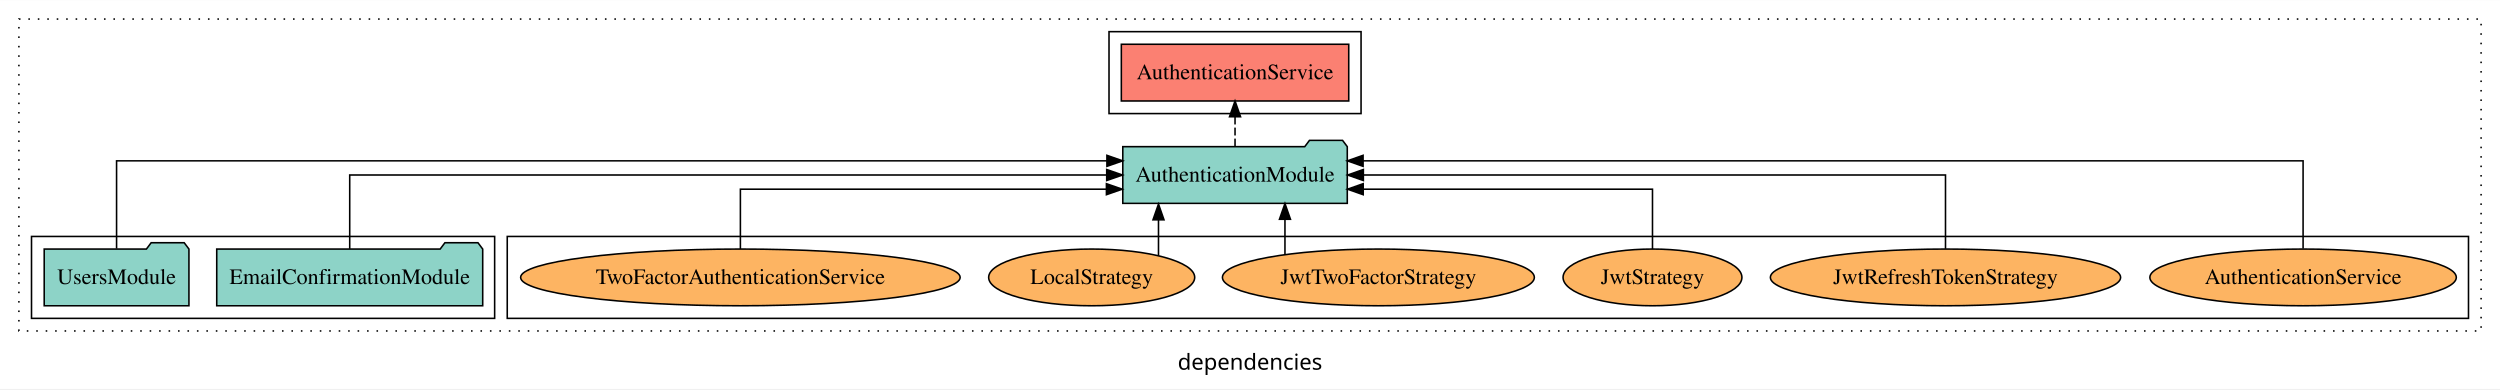
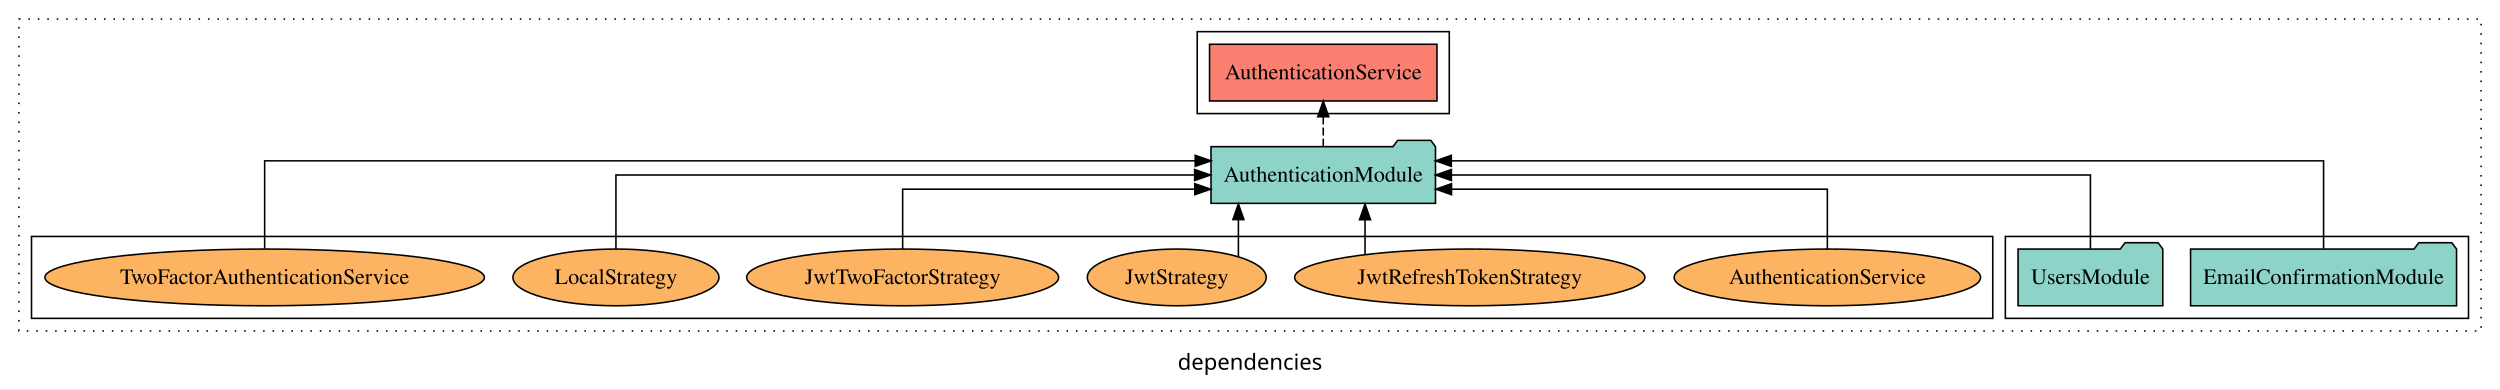
<svg xmlns="http://www.w3.org/2000/svg" width="1587pt" height="247pt" viewBox="0.00 0.00 1587.00 246.80">
  <g id="graph0" class="graph" transform="scale(1 1) rotate(0) translate(4 242.8)">
    <polygon fill="white" stroke="transparent" points="-4,4 -4,-242.8 1583,-242.8 1583,4 -4,4" />
    <text text-anchor="middle" x="789.5" y="-8.2" font-family="sans-serif" font-size="14.00">dependencies</text>
    <g id="clust1" class="cluster">
      <polygon fill="none" stroke="black" stroke-dasharray="1,5" points="8,-32.8 8,-230.8 1571,-230.8 1571,-32.8 8,-32.8" />
    </g>
-     <g id="clust4" class="cluster">
-       <polygon fill="none" stroke="black" points="700,-170.8 700,-222.8 860,-222.8 860,-170.8 700,-170.8" />
+     <g id="clust3" class="cluster">
+       <polygon fill="none" stroke="black" points="1269,-40.8 1269,-92.8 1563,-92.8 1563,-40.8 1269,-40.8" />
    </g>
    <g id="clust6" class="cluster">
-       <polygon fill="none" stroke="black" points="318,-40.8 318,-92.8 1563,-92.8 1563,-40.8 318,-40.8" />
+       <polygon fill="none" stroke="black" points="16,-40.8 16,-92.8 1261,-92.8 1261,-40.8 16,-40.8" />
    </g>
-     <g id="clust3" class="cluster">
-       <polygon fill="none" stroke="black" points="16,-40.8 16,-92.8 310,-92.8 310,-40.8 16,-40.8" />
+     <g id="clust4" class="cluster">
+       <polygon fill="none" stroke="black" points="756,-170.8 756,-222.8 916,-222.8 916,-170.8 756,-170.8" />
    </g>
    <g id="node1" class="node">
-       <polygon fill="#8dd3c7" stroke="black" points="302.42,-84.8 299.42,-88.8 278.42,-88.8 275.42,-84.8 133.58,-84.8 133.58,-48.8 302.42,-48.8 302.42,-84.8" />
-       <text text-anchor="middle" x="218" y="-62.6" font-family="Times,serif" font-size="14.00">EmailConfirmationModule</text>
+       <polygon fill="#8dd3c7" stroke="black" points="1555.42,-84.8 1552.42,-88.8 1531.42,-88.8 1528.42,-84.8 1386.58,-84.8 1386.58,-48.8 1555.42,-48.8 1555.42,-84.8" />
+       <text text-anchor="middle" x="1471" y="-62.6" font-family="Times,serif" font-size="14.00">EmailConfirmationModule</text>
    </g>
    <g id="node3" class="node">
-       <polygon fill="#8dd3c7" stroke="black" points="851.25,-149.8 848.25,-153.8 827.25,-153.8 824.25,-149.8 708.75,-149.8 708.75,-113.8 851.25,-113.8 851.25,-149.8" />
-       <text text-anchor="middle" x="780" y="-127.6" font-family="Times,serif" font-size="14.00">AuthenticationModule</text>
+       <polygon fill="#8dd3c7" stroke="black" points="907.25,-149.8 904.25,-153.8 883.25,-153.8 880.25,-149.8 764.75,-149.8 764.75,-113.8 907.25,-113.8 907.25,-149.8" />
+       <text text-anchor="middle" x="836" y="-127.6" font-family="Times,serif" font-size="14.00">AuthenticationModule</text>
    </g>
    <g id="edge1" class="edge">
-       <path fill="none" stroke="black" d="M218,-84.91C218,-104.14 218,-131.8 218,-131.8 218,-131.8 698.54,-131.8 698.54,-131.8" />
-       <polygon fill="black" stroke="black" points="698.54,-135.3 708.54,-131.8 698.54,-128.3 698.54,-135.3" />
+       <path fill="none" stroke="black" d="M1471,-85.09C1471,-107.01 1471,-140.8 1471,-140.8 1471,-140.8 917.3,-140.8 917.3,-140.8" />
+       <polygon fill="black" stroke="black" points="917.3,-137.3 907.3,-140.8 917.3,-144.3 917.3,-137.3" />
    </g>
    <g id="node2" class="node">
-       <polygon fill="#8dd3c7" stroke="black" points="115.94,-84.8 112.94,-88.8 91.94,-88.8 88.94,-84.8 24.06,-84.8 24.06,-48.8 115.94,-48.8 115.94,-84.8" />
-       <text text-anchor="middle" x="70" y="-62.6" font-family="Times,serif" font-size="14.00">UsersModule</text>
+       <polygon fill="#8dd3c7" stroke="black" points="1368.94,-84.8 1365.94,-88.8 1344.94,-88.8 1341.94,-84.8 1277.06,-84.8 1277.06,-48.8 1368.94,-48.8 1368.94,-84.8" />
+       <text text-anchor="middle" x="1323" y="-62.6" font-family="Times,serif" font-size="14.00">UsersModule</text>
    </g>
    <g id="edge2" class="edge">
-       <path fill="none" stroke="black" d="M70,-85.09C70,-107.01 70,-140.8 70,-140.8 70,-140.8 698.67,-140.8 698.67,-140.8" />
-       <polygon fill="black" stroke="black" points="698.67,-144.3 708.67,-140.8 698.67,-137.3 698.67,-144.3" />
+       <path fill="none" stroke="black" d="M1323,-84.91C1323,-104.14 1323,-131.8 1323,-131.8 1323,-131.8 917.34,-131.8 917.34,-131.8" />
+       <polygon fill="black" stroke="black" points="917.34,-128.3 907.34,-131.8 917.34,-135.3 917.34,-128.3" />
    </g>
    <g id="node4" class="node">
-       <polygon fill="#fb8072" stroke="black" points="852.18,-214.8 707.82,-214.8 707.82,-178.8 852.18,-178.8 852.18,-214.8" />
-       <text text-anchor="middle" x="780" y="-192.6" font-family="Times,serif" font-size="14.00">AuthenticationService </text>
+       <polygon fill="#fb8072" stroke="black" points="908.18,-214.8 763.82,-214.8 763.82,-178.8 908.18,-178.8 908.18,-214.8" />
+       <text text-anchor="middle" x="836" y="-192.6" font-family="Times,serif" font-size="14.00">AuthenticationService </text>
    </g>
    <g id="edge3" class="edge">
-       <path fill="none" stroke="black" stroke-dasharray="5,2" d="M780,-149.91C780,-149.91 780,-168.79 780,-168.79" />
-       <polygon fill="black" stroke="black" points="776.5,-168.79 780,-178.79 783.5,-168.79 776.5,-168.79" />
+       <path fill="none" stroke="black" stroke-dasharray="5,2" d="M836,-149.91C836,-149.91 836,-168.79 836,-168.79" />
+       <polygon fill="black" stroke="black" points="832.5,-168.79 836,-178.79 839.5,-168.79 832.5,-168.79" />
    </g>
    <g id="node5" class="node">
-       <ellipse fill="#fdb462" stroke="black" cx="1458" cy="-66.8" rx="97.27" ry="18" />
-       <text text-anchor="middle" x="1458" y="-62.6" font-family="Times,serif" font-size="14.00">AuthenticationService</text>
+       <ellipse fill="#fdb462" stroke="black" cx="1156" cy="-66.8" rx="97.27" ry="18" />
+       <text text-anchor="middle" x="1156" y="-62.6" font-family="Times,serif" font-size="14.00">AuthenticationService</text>
    </g>
    <g id="edge4" class="edge">
-       <path fill="none" stroke="black" d="M1458,-85.09C1458,-107.01 1458,-140.8 1458,-140.8 1458,-140.8 861.28,-140.8 861.28,-140.8" />
-       <polygon fill="black" stroke="black" points="861.28,-137.3 851.28,-140.8 861.28,-144.3 861.28,-137.3" />
+       <path fill="none" stroke="black" d="M1156,-84.83C1156,-101.2 1156,-122.8 1156,-122.8 1156,-122.8 917.42,-122.8 917.42,-122.8" />
+       <polygon fill="black" stroke="black" points="917.42,-119.3 907.42,-122.8 917.42,-126.3 917.42,-119.3" />
    </g>
    <g id="node6" class="node">
-       <ellipse fill="#fdb462" stroke="black" cx="1231" cy="-66.8" rx="111.17" ry="18" />
-       <text text-anchor="middle" x="1231" y="-62.6" font-family="Times,serif" font-size="14.00">JwtRefreshTokenStrategy</text>
+       <ellipse fill="#fdb462" stroke="black" cx="929" cy="-66.8" rx="111.17" ry="18" />
+       <text text-anchor="middle" x="929" y="-62.6" font-family="Times,serif" font-size="14.00">JwtRefreshTokenStrategy</text>
    </g>
    <g id="edge5" class="edge">
-       <path fill="none" stroke="black" d="M1231,-84.91C1231,-104.14 1231,-131.8 1231,-131.8 1231,-131.8 861.46,-131.8 861.46,-131.8" />
-       <polygon fill="black" stroke="black" points="861.46,-128.3 851.46,-131.8 861.46,-135.3 861.46,-128.3" />
+       <path fill="none" stroke="black" d="M862.52,-81.55C862.52,-81.55 862.52,-103.39 862.52,-103.39" />
+       <polygon fill="black" stroke="black" points="859.02,-103.39 862.52,-113.39 866.02,-103.39 859.02,-103.39" />
    </g>
    <g id="node7" class="node">
-       <ellipse fill="#fdb462" stroke="black" cx="1045" cy="-66.8" rx="56.77" ry="18" />
-       <text text-anchor="middle" x="1045" y="-62.6" font-family="Times,serif" font-size="14.00">JwtStrategy</text>
+       <ellipse fill="#fdb462" stroke="black" cx="743" cy="-66.8" rx="56.77" ry="18" />
+       <text text-anchor="middle" x="743" y="-62.6" font-family="Times,serif" font-size="14.00">JwtStrategy</text>
    </g>
    <g id="edge6" class="edge">
-       <path fill="none" stroke="black" d="M1045,-84.83C1045,-101.2 1045,-122.8 1045,-122.8 1045,-122.8 861.36,-122.8 861.36,-122.8" />
-       <polygon fill="black" stroke="black" points="861.36,-119.3 851.36,-122.8 861.36,-126.3 861.36,-119.3" />
+       <path fill="none" stroke="black" d="M782.13,-79.95C782.13,-79.95 782.13,-103.49 782.13,-103.49" />
+       <polygon fill="black" stroke="black" points="778.63,-103.49 782.13,-113.49 785.63,-103.49 778.63,-103.49" />
    </g>
    <g id="node8" class="node">
-       <ellipse fill="#fdb462" stroke="black" cx="871" cy="-66.8" rx="99.01" ry="18" />
-       <text text-anchor="middle" x="871" y="-62.6" font-family="Times,serif" font-size="14.00">JwtTwoFactorStrategy</text>
+       <ellipse fill="#fdb462" stroke="black" cx="569" cy="-66.8" rx="99.01" ry="18" />
+       <text text-anchor="middle" x="569" y="-62.6" font-family="Times,serif" font-size="14.00">JwtTwoFactorStrategy</text>
    </g>
    <g id="edge7" class="edge">
-       <path fill="none" stroke="black" d="M811.69,-81.23C811.69,-81.23 811.69,-103.69 811.69,-103.69" />
-       <polygon fill="black" stroke="black" points="808.19,-103.69 811.69,-113.69 815.19,-103.69 808.19,-103.69" />
+       <path fill="none" stroke="black" d="M569,-84.83C569,-101.2 569,-122.8 569,-122.8 569,-122.8 754.45,-122.8 754.45,-122.8" />
+       <polygon fill="black" stroke="black" points="754.45,-126.3 764.45,-122.8 754.45,-119.3 754.45,-126.3" />
    </g>
    <g id="node9" class="node">
-       <ellipse fill="#fdb462" stroke="black" cx="689" cy="-66.8" rx="65.4" ry="18" />
-       <text text-anchor="middle" x="689" y="-62.6" font-family="Times,serif" font-size="14.00">LocalStrategy</text>
+       <ellipse fill="#fdb462" stroke="black" cx="387" cy="-66.8" rx="65.4" ry="18" />
+       <text text-anchor="middle" x="387" y="-62.6" font-family="Times,serif" font-size="14.00">LocalStrategy</text>
    </g>
    <g id="edge8" class="edge">
-       <path fill="none" stroke="black" d="M731.41,-80.58C731.41,-80.58 731.41,-103.35 731.41,-103.35" />
-       <polygon fill="black" stroke="black" points="727.91,-103.35 731.41,-113.35 734.91,-103.35 727.91,-103.35" />
+       <path fill="none" stroke="black" d="M387,-84.91C387,-104.14 387,-131.8 387,-131.8 387,-131.8 754.36,-131.8 754.36,-131.8" />
+       <polygon fill="black" stroke="black" points="754.36,-135.3 764.36,-131.8 754.36,-128.3 754.36,-135.3" />
    </g>
    <g id="node10" class="node">
-       <ellipse fill="#fdb462" stroke="black" cx="466" cy="-66.8" rx="139.51" ry="18" />
-       <text text-anchor="middle" x="466" y="-62.6" font-family="Times,serif" font-size="14.00">TwoFactorAuthenticationService</text>
+       <ellipse fill="#fdb462" stroke="black" cx="164" cy="-66.8" rx="139.51" ry="18" />
+       <text text-anchor="middle" x="164" y="-62.6" font-family="Times,serif" font-size="14.00">TwoFactorAuthenticationService</text>
    </g>
    <g id="edge9" class="edge">
-       <path fill="none" stroke="black" d="M466,-84.83C466,-101.2 466,-122.8 466,-122.8 466,-122.8 698.36,-122.8 698.36,-122.8" />
-       <polygon fill="black" stroke="black" points="698.36,-126.3 708.36,-122.8 698.36,-119.3 698.36,-126.3" />
+       <path fill="none" stroke="black" d="M164,-85.09C164,-107.01 164,-140.8 164,-140.8 164,-140.8 754.72,-140.8 754.72,-140.8" />
+       <polygon fill="black" stroke="black" points="754.72,-144.3 764.72,-140.8 754.72,-137.3 754.72,-144.3" />
    </g>
  </g>
</svg>
